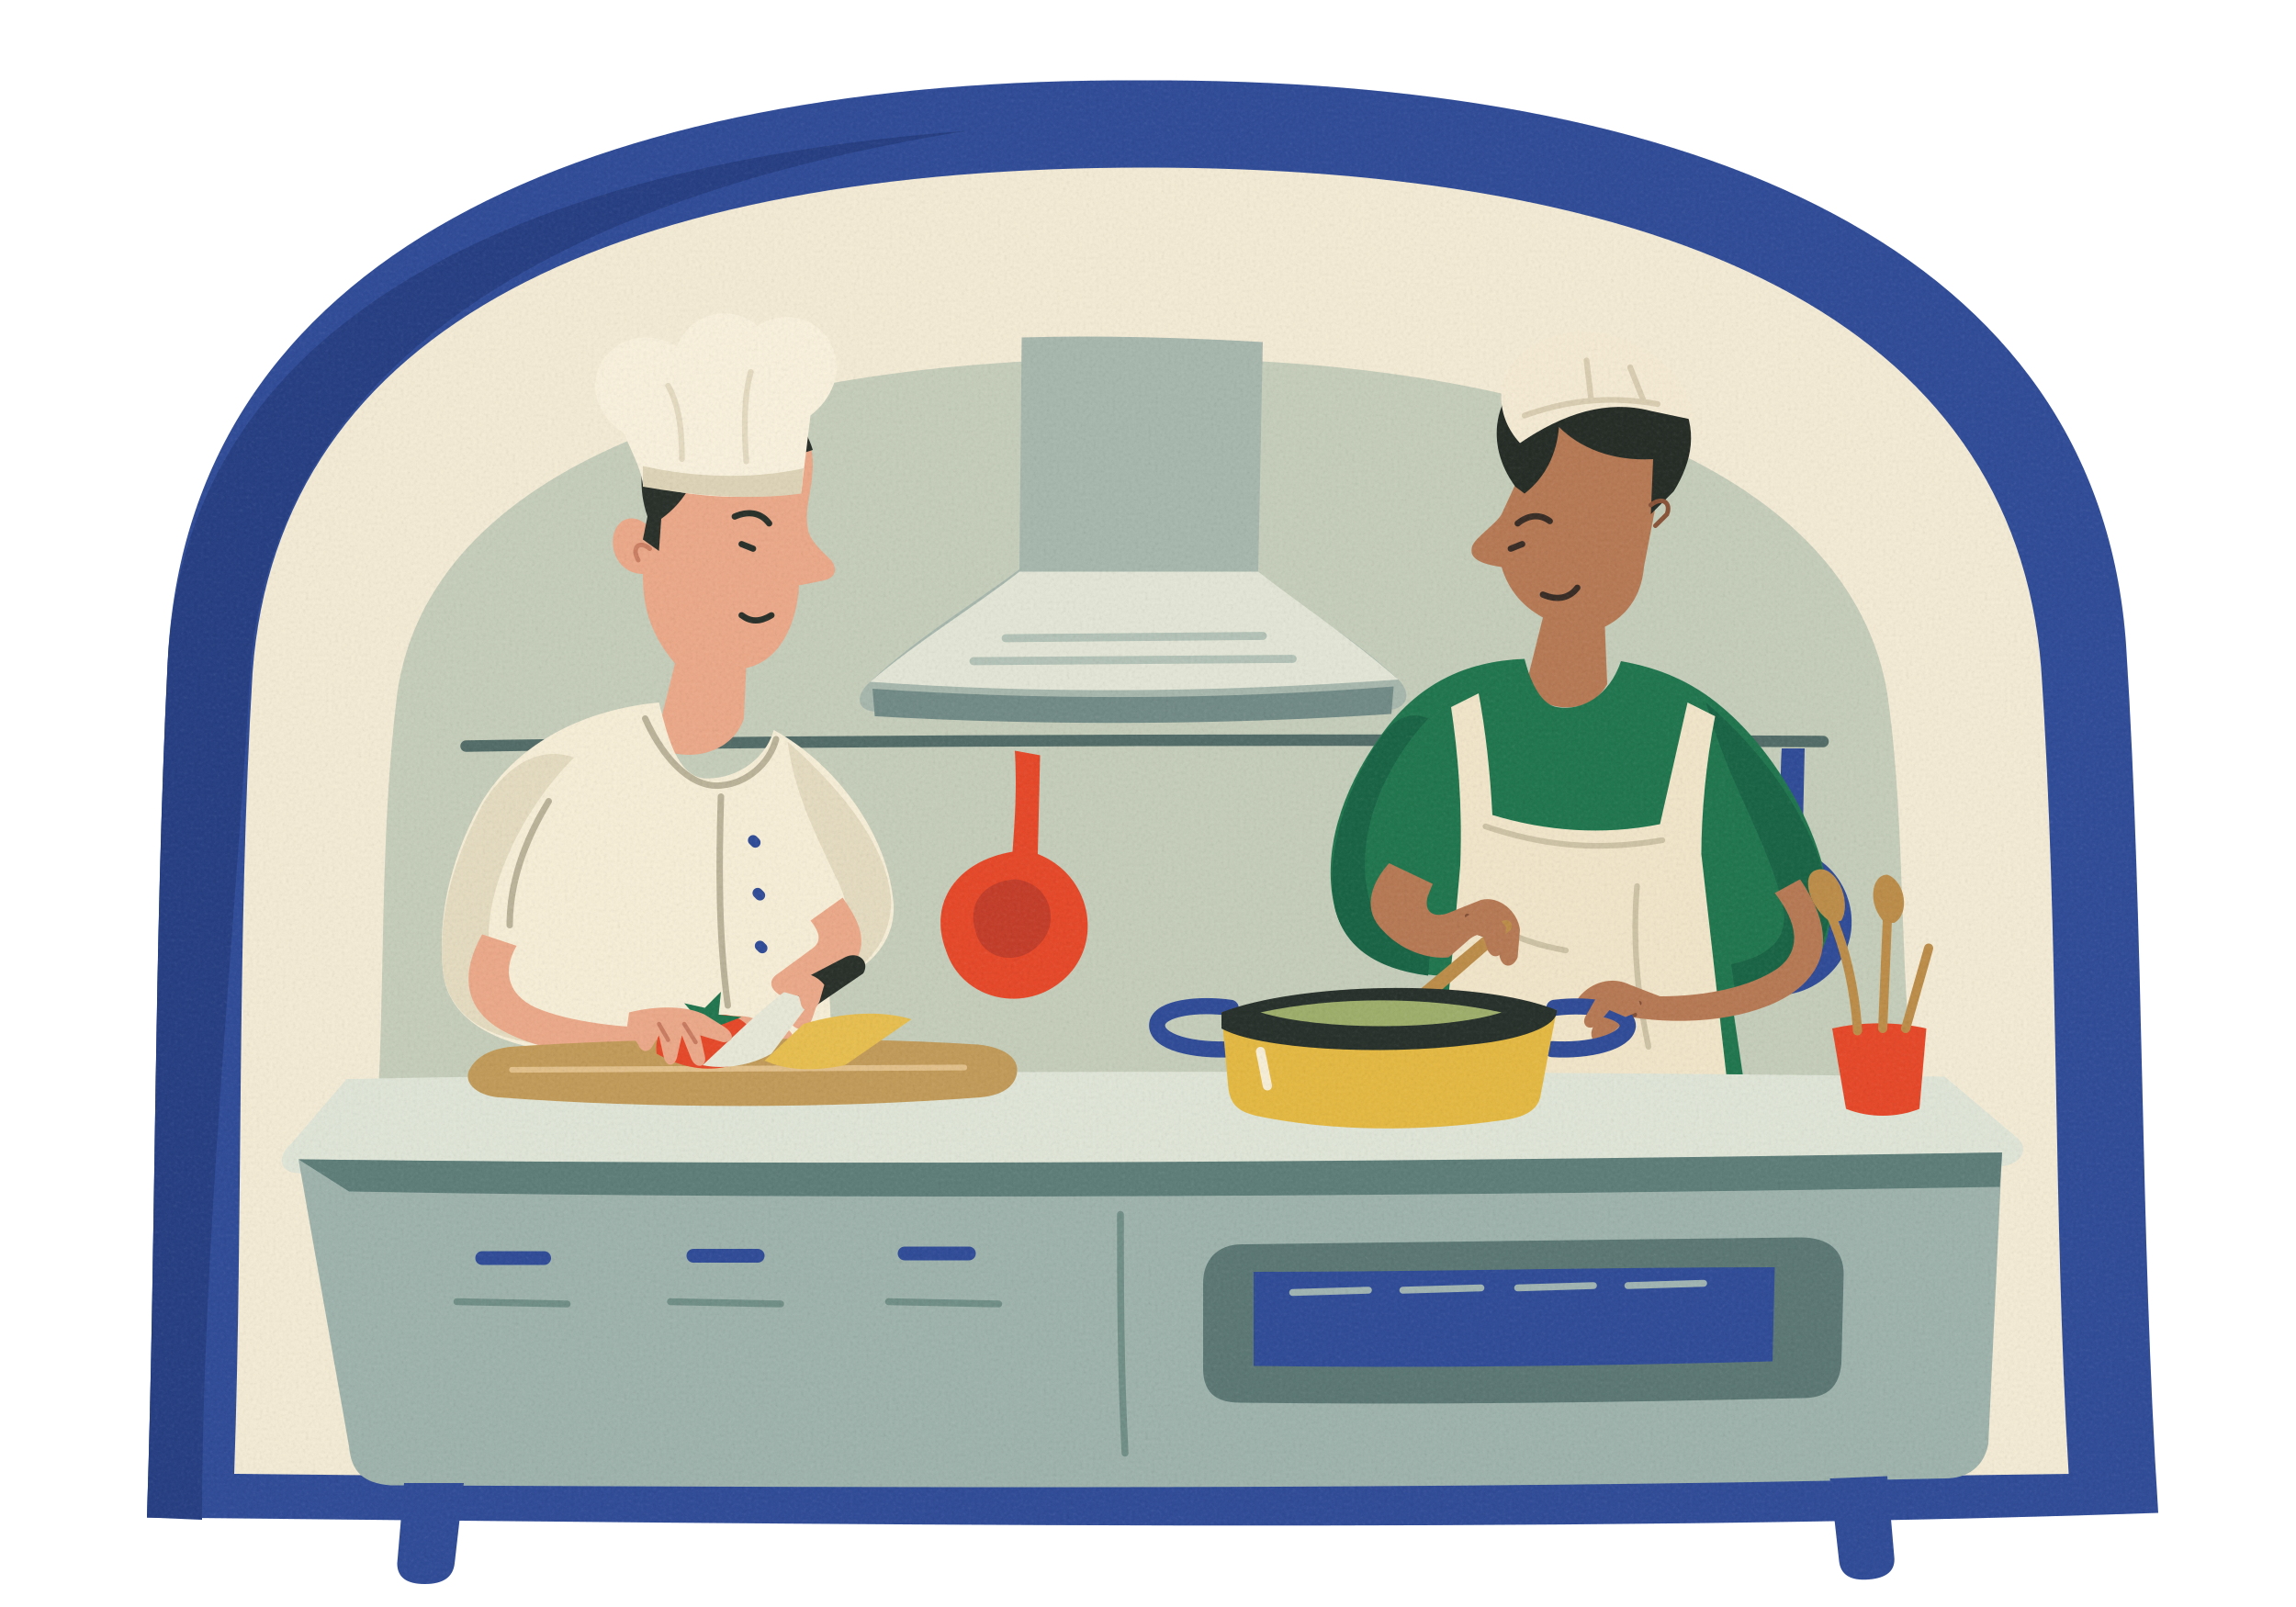
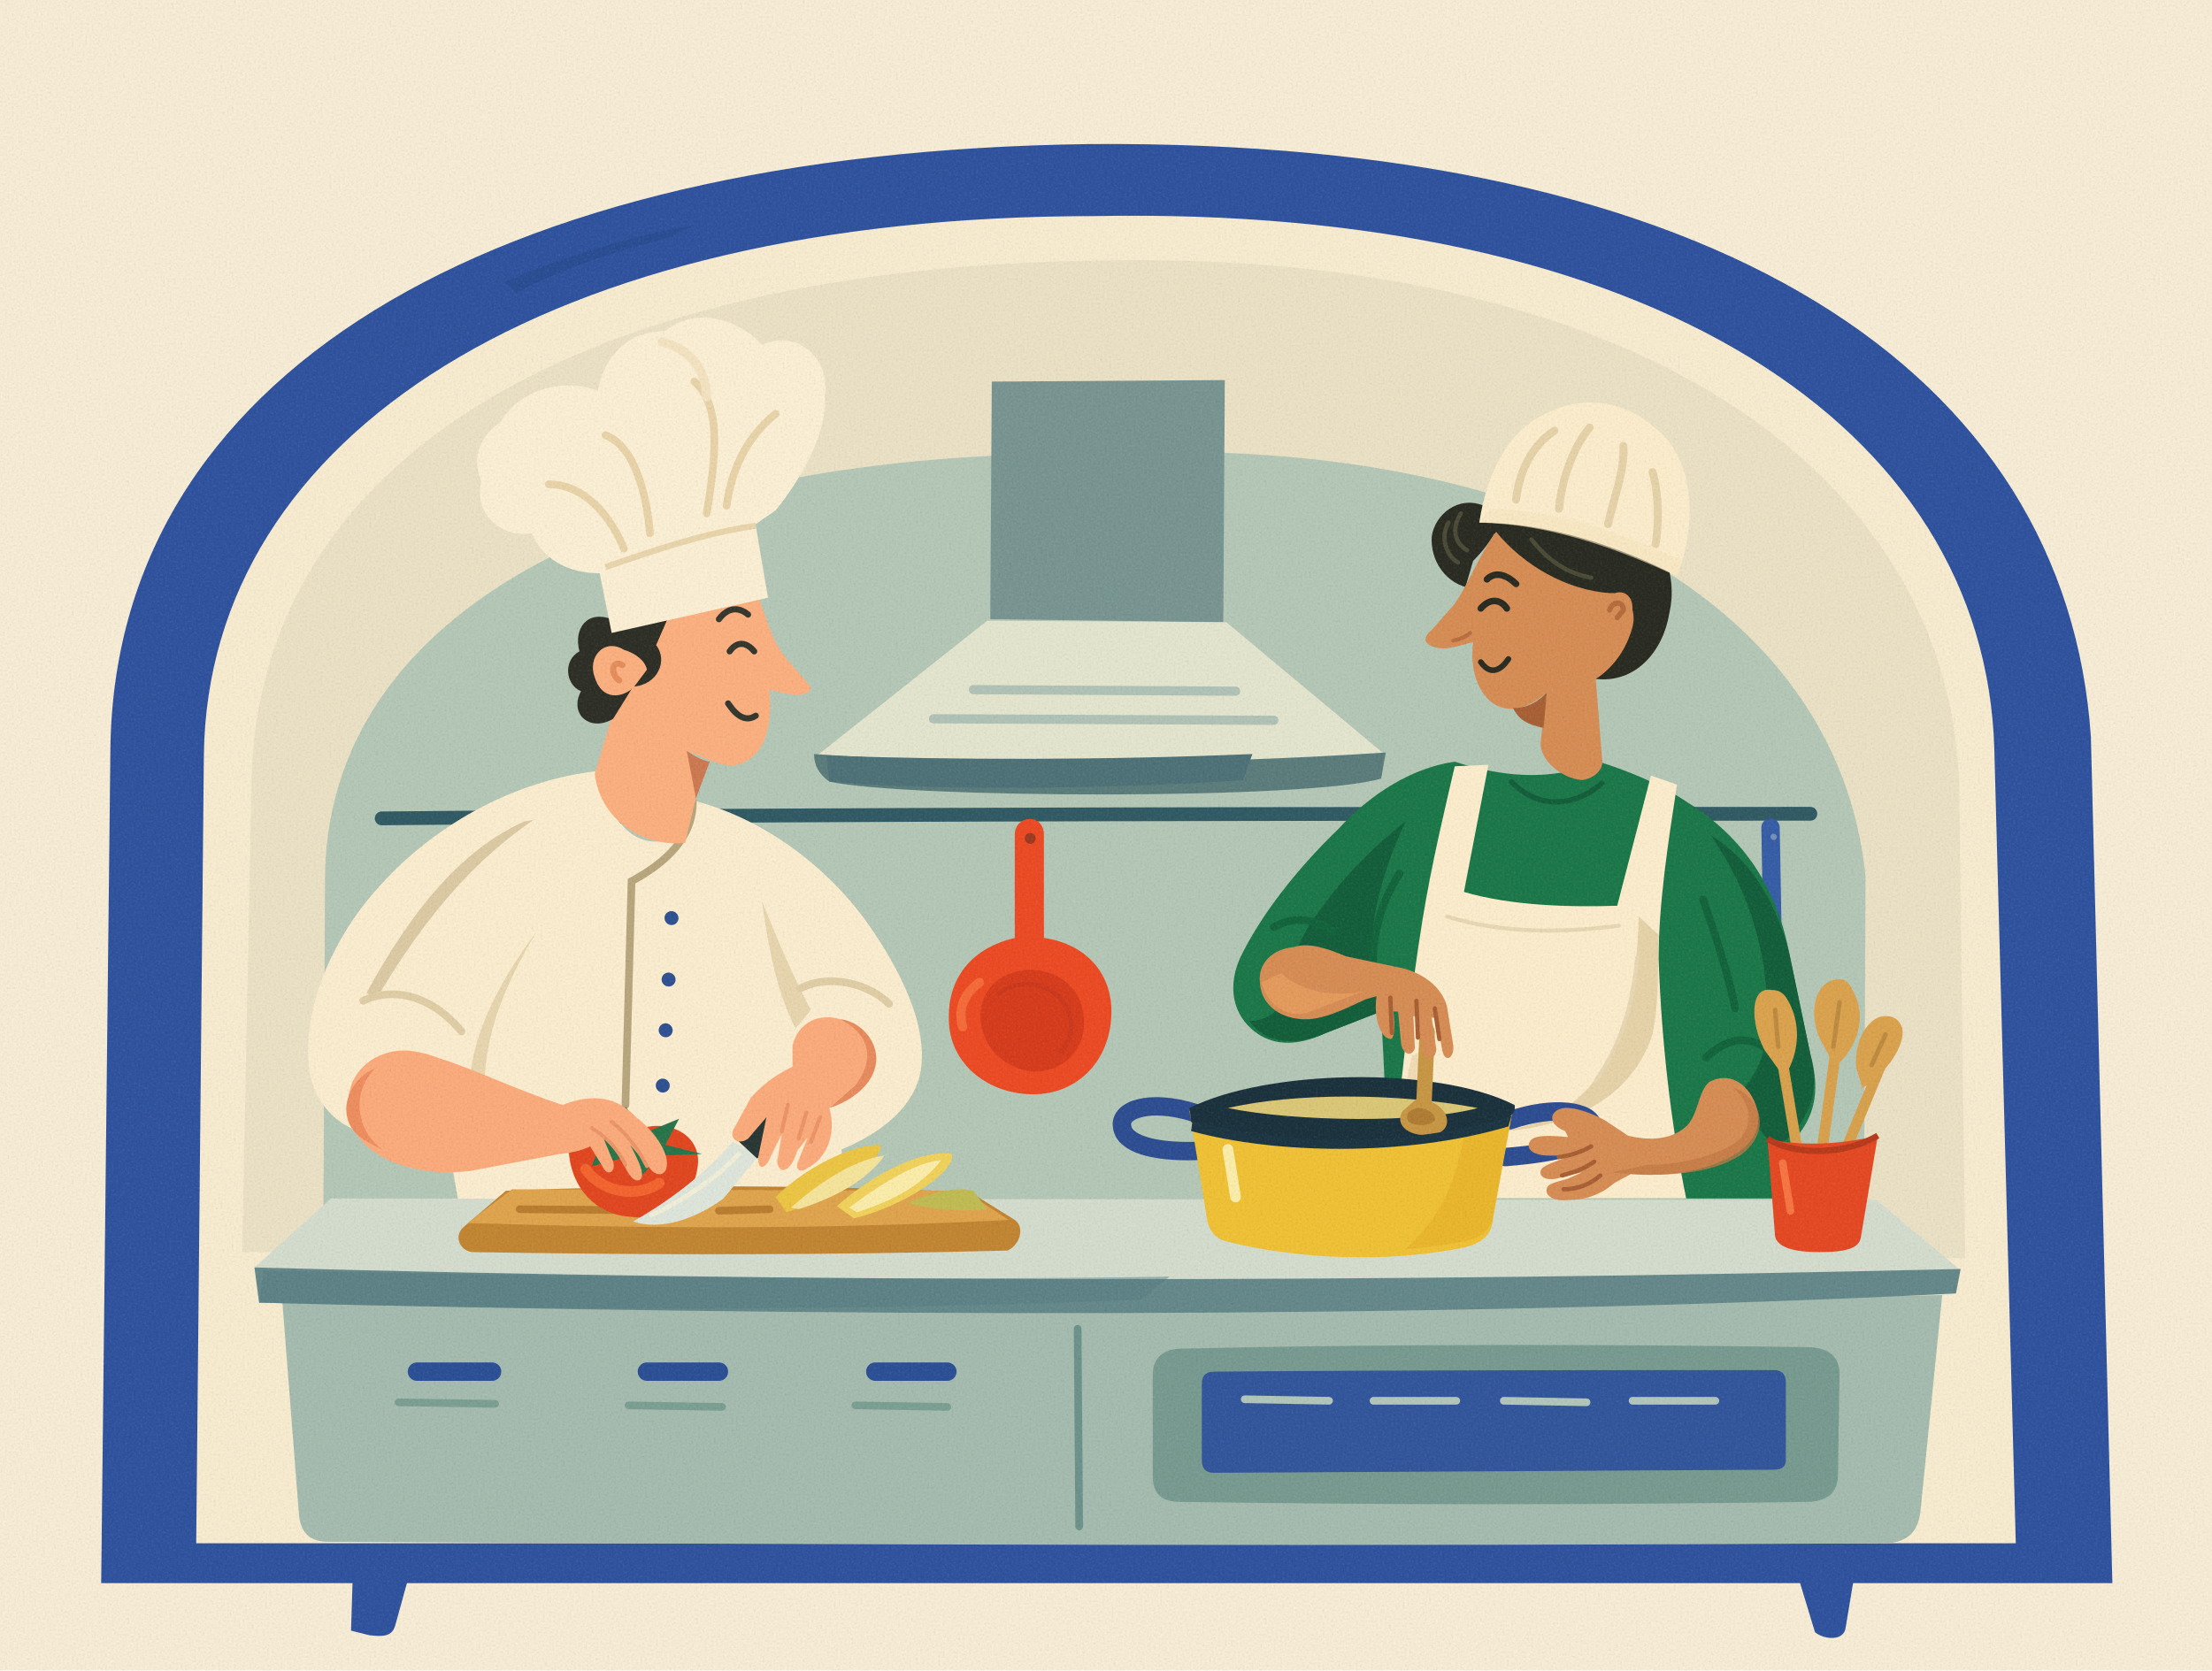
- <svg xmlns="http://www.w3.org/2000/svg" viewBox="0 0 1000 700" fill="none" role="img" aria-labelledby="title">
+ <svg xmlns="http://www.w3.org/2000/svg" viewBox="0 0 1443 1090" fill="none" role="img" aria-labelledby="school-title">
  <defs>
-     <filter id="school-print" x="-2%" y="-2%" width="104%" height="104%" color-interpolation-filters="sRGB">
-       <feTurbulence type="fractalNoise" baseFrequency=".7" numOctaves="3" seed="14" stitchTiles="stitch" result="n" />
-       <feColorMatrix in="n" type="saturate" values="0" />
-       <feComponentTransfer>
-         <feFuncA type="linear" slope=".14" />
+     <filter id="school-gouache" x="-1%" y="-1%" width="102%" height="102%" color-interpolation-filters="sRGB">
+       <feTurbulence type="fractalNoise" baseFrequency=".69" numOctaves="3" stitchTiles="stitch" seed="27" result="noise" />
+       <feColorMatrix in="noise" type="saturate" values="0" result="mono" />
+       <feComponentTransfer in="mono" result="grain">
+         <feFuncA type="linear" slope=".2" />
      </feComponentTransfer>
-       <feComposite in2="SourceGraphic" operator="in" result="ink" />
-       <feBlend in="SourceGraphic" in2="ink" mode="soft-light" />
+       <feComposite in="grain" in2="SourceGraphic" operator="in" result="paint" />
+       <feBlend in="SourceGraphic" in2="paint" mode="soft-light" />
    </filter>
  </defs>
-   <g filter="url(#school-print)">
-     <path d="M64 661C68 537 67 414 73 289 81 111 256 34 497 35 741 34 914 109 926 281 934 406 932 536 940 659 681 668 353 664 64 661Z" fill="#304c98" />
-     <path d="M102 642C106 526 103 410 110 293 121 141 270 73 499 73 726 73 877 139 889 291 897 410 894 525 901 642 640 646 365 645 102 642Z" fill="#f5ecd6" />
-     <path d="M164 489C168 430 165 367 173 302 187 204 317 156 499 156 680 156 806 207 822 302 831 365 826 428 836 489Z" fill="#c6cebb" />
-     <path d="M109 293C119 158 242 86 421 57 210 73 80 148 73 289 67 410 68 537 64 661l24 1C88 545 102 410 109 293Z" fill="#263f83" />
-     <path d="M445 147c34-1 70 0 105 2l-2 100c14 13 41 28 61 47 5 5 5 11-2 13-73 6-151 5-225 1-9 0-10-7-3-13 20-19 45-34 65-49Z" fill="#a8b8ae" />
-     <path d="M444 249c-19 15-44 30-65 48 70 5 146 5 230-1-23-20-46-35-61-47Z" fill="#e4e7d7" />
-     <path d="M380 300c72 5 151 5 227-1l-1 12c-76 5-154 5-225 1Z" fill="#728b86" />
-     <path d="m438 278 112-1m-126 11 139-1" stroke="#b4c3b7" stroke-width="3.5" stroke-linecap="round" />
-     <path d="M203 325c183-3 396-3 591-2" stroke="#536c68" stroke-width="5" stroke-linecap="round" />
-     <path d="M442 327c1 16 0 30-1 44-24 4-37 22-29 43 7 22 35 28 52 12 17-16 11-45-12-54l1-43Z" fill="#e74829" />
-     <path d="M442 383c-14 1-21 11-17 23 3 12 18 15 27 6 11-10 5-28-10-29Z" fill="#c43d29" />
-     <path d="M776 326c-1 15 0 29 0 42-24 2-40 22-32 44 7 23 37 29 54 11 16-17 8-45-13-52l1-45Z" fill="#304c98" />
-     <path d="M763 385c8-9 19-10 28-3" stroke="#a6b9bf" stroke-width="3" stroke-linecap="round" />
+   <g filter="url(#school-gouache)">
+     <path d="M0 0H1443V1090H0Z" fill="#fbf0d8" />
+     <path d="M66 1033 72 490C74 247 315 99 711 94 1119 91 1348 242 1364 481L1378 1033Z" fill="#2d519f" />
+     <path d="M128 1007 133 492C136 284 356 141 714 141 1077 134 1295 278 1301 489L1315 1007Z" fill="#fbefd2" />
+     <path d="M158 817 164 514C166 295 386 174 717 170 1050 163 1267 297 1278 507L1282 821Z" fill="#eee4c7" />
+     <path d="M211 788 212 576C211 394 419 294 715 296 1001 282 1199 391 1217 572L1216 789Z" fill="#b6c9b8" />
+     <path d="M329 184C367 168 410 154 453 147L437 155C399 164 363 177 337 191Z" fill="#24488e" opacity=".65" />
+     <path d="m647 249 152-1-1 158-152-2Z" fill="#789592" />
+     <path d="m644 405 156 1 103 86c-109 15-259 15-370 1Z" fill="#e7e8d0" />
+     <path d="M531 492c117 8 252 7 373-1l-3 17c-46 14-310 13-360 2-7-5-10-11-10-18Z" fill="#5a7c7b" />
+     <path d="M539 493c83 3 184 3 278-1l-6 17c-100 7-218 6-270 1Z" fill="#4c7177" />
+     <path d="m635 450 171 1m-197 18 222 1" stroke="#b2c4b7" stroke-width="6" stroke-linecap="round" />
+     <path d="M249 534c296-3 630-3 932-3" stroke="#2e5963" stroke-width="9" stroke-linecap="round" />
+     <path d="m1155 540 2 110" stroke="#345ca7" stroke-width="12" stroke-linecap="round" />
+     <path d="m1157 546 .1 .1" stroke="#7390bc" stroke-width="4" stroke-linecap="round" />
+     <path d="M662 546c-1-15 20-16 19 0v66c28 4 45 24 44 50-1 31-23 53-53 52-30-1-54-22-53-51 0-27 17-45 43-51Z" fill="#ef4921" />
+     <path d="M647 643c19-19 54-10 59 15 7 28-18 48-42 39-23-8-32-37-17-54Z" fill="#d93a19" />
+     <path d="M652 648c18-13 42-3 46 15 2 9 0 17-6 23" stroke="#cf3619" stroke-width="3" stroke-linecap="round" />
+     <path d="M639 641c-11 8-14 18-11 29" stroke="#f96a37" stroke-width="6" stroke-linecap="round" />
+     <path d="m672 547 .1 .1" stroke="#9e371e" stroke-width="7" stroke-linecap="round" />
    <g id="chef-at-board">
-       <path d="M285 218c-8-22 1-45 22-50 23-6 47 12 47 34 0 12-4 19-2 29 1 5 7 10 10 13 3 4 2 8-4 9l-10 2c-1 18-9 33-23 36l-1 22c-5 15-24 20-39 12l9-36c-12-14-14-27-14-39-13 0-17-17-9-23 5-3 10 0 14 5Z" fill="#eca989" />
-       <path d="M287 306c-32 3-61 17-77 43-12 21-20 48-17 74 2 23 27 33 51 35l-5 29c35 12 85 12 125 0l-3-59c18-5 30-19 28-36-3-30-26-60-52-74-4 14-18 22-31 21-11-2-15-17-19-33Z" fill="#f8efd8" />
-       <path d="M250 330c-24 24-39 59-37 82 1 19 13 28 31 31l-2 12c-29-1-46-12-49-31-3-27 6-53 18-75 11-17 25-24 39-19Zm93-7c27 24 43 47 45 68 1 17-10 32-27 37l-1-16c12-9 10-18 4-30-10-21-18-37-21-59Z" fill="#e5dcc1" />
-       <path d="M281 313c9 20 22 31 34 29 10-1 20-9 23-20m-24 25c-1 31-1 62 3 91m-78-89c-11 18-17 36-17 54" stroke="#bcb39a" stroke-width="2.8" stroke-linecap="round" />
-       <path d="m328 366 1 1m1 22 1 1m0 22 1 1" stroke="#304c98" stroke-width="4.5" stroke-linecap="round" />
-       <path d="M282 225c-8-23 3-49 25-55 20-5 41 6 47 26-17 6-34 3-48-7-1 18-7 29-18 37l-1 14-7-5Z" fill="#29302a" />
-       <path d="M320 225c7-3 12-1 15 3m-12 9 5 2m8 29c-5 3-9 3-13 0" stroke="#29302a" stroke-width="2.7" stroke-linecap="round" />
-       <path d="M283 239c-5-4-8 0-5 5" stroke="#cc8064" stroke-width="2" stroke-linecap="round" />
-       <path d="M280 211c-1-8-6-16-8-22-15-10-17-27-5-37 8-7 20-6 28-1 5-15 24-19 35-9 12-8 27-3 32 8 6 12 0 24-9 31l-4 33c-25 4-45 3-69-3Z" fill="#faf2dd" />
-       <path d="M280 203c22 5 47 6 70 1l-1 11c-22 3-46 1-69-3Z" fill="#ded4b8" />
-       <path d="M291 168c5 9 6 20 6 32m30-38c-3 11-3 23-2 39" stroke="#e5dbc2" stroke-width="2.5" stroke-linecap="round" />
-       <path d="M225 412c-7 12-3 23 11 28 16 6 39 8 59 8 12-3 20-7 31-5l15 4c6 3 6 8-1 9l-18-1 10 7c5 4 3 8-3 6-9-3-15-7-24-8-30 2-64 1-86-11-18-10-18-26-9-42Z" fill="#eca989" />
-       <path d="m303 451 18 2m-17 3 15 4" stroke="#ca7c61" stroke-width="2" stroke-linecap="round" />
-       <path d="M367 391c7 10 10 17 7 25-3 9-11 13-17 18l-3 9c-2 6-7 7-10 2l-1-10c-8-3-9-8-4-11l15-11c4-3 3-7-1-12Z" fill="#eca989" />
-       <path d="m343 428 10 4m-10 3 9 2" stroke="#ca7c61" stroke-width="2" stroke-linecap="round" />
+       <path d="M391 503C334 509 281 540 246 580 218 611 200 653 201 688 201 716 218 737 245 741L292 744 299 784 550 785 549 750C576 739 595 722 600 702 607 671 587 632 565 601 535 560 492 532 451 522 445 546 433 552 420 548 407 544 397 531 391 503Z" fill="#fff0d1" />
+       <path d="M342 536C300 555 268 595 239 648L246 651C278 597 310 561 348 535Z" fill="#decca4" />
+       <path d="M350 608C323 644 307 678 306 711L316 714C315 674 331 640 350 608ZM497 588C502 622 507 648 519 671L529 659C514 631 503 602 497 588Z" fill="#ead8af" />
+       <path d="M237 653C258 643 283 651 301 673M522 645C541 635 567 642 580 655" stroke="#e3d0a7" stroke-width="5" stroke-linecap="round" />
+       <path d="M452 523C452 547 434 563 412 575L408 721" stroke="#baa77d" stroke-width="5" stroke-linecap="round" />
+       <path d="m438 599 .1 .1m-2 40 .1 .1m-2 33 .1 .1m-2 36 .1 .1" stroke="#2d5092" stroke-width="9" stroke-linecap="round" />
+       <path d="M438 400C457 387 479 380 494 388 501 405 503 419 515 432L528 447C532 454 518 454 510 452L502 450C504 474 499 492 484 498 474 503 460 494 448 490L456 512 447 550C416 553 391 532 388 505L399 468C385 461 388 435 401 423 408 409 428 408 438 400Z" fill="#ffb17f" />
+       <path d="M448 490c6 4 10 6 15 7l-9 24Z" fill="#cf7950" />
+       <path d="M399 404c-16-6-25 6-21 21-11 6-9 22 1 26-8 15 6 27 21 18l13-21c16-1 23-17 15-27l10-23Z" fill="#2b2c23" />
+       <path d="M407 424c-13-8-24 5-19 18 4 13 15 15 25 7l9-12c-1-6-8-11-15-13Z" fill="#ffb17f" />
+       <path d="M406 434c-7-4-8 6-2 10" stroke="#e98e5b" stroke-width="4" stroke-linecap="round" />
+       <path d="M469 404c6-8 13-8 19-3m-12 24c5-7 11-6 16 0M475 459c6 9 12 12 18 8" stroke="#33352a" stroke-width="4" stroke-linecap="round" />
+       <path d="M326 276C338 255 366 246 390 255 394 233 409 216 434 216 456 198 485 211 497 225 522 214 542 236 538 258 540 282 523 312 506 333L493 342 394 374C369 375 353 363 347 348 325 351 309 334 314 314 307 298 314 284 326 276Z" fill="#fff3d7" />
+       <path d="M390 368C423 355 457 344 492 337L501 390 399 413Z" fill="#fff2d6" />
+       <path d="M395 370C427 359 459 348 493 343" stroke="#ecd8ad" stroke-width="4" />
+       <path d="M358 316C382 316 399 338 407 358M395 284C414 291 422 323 424 348M453 249C472 265 466 304 461 335M506 270C485 287 477 309 474 330" stroke="#ecd6aa" stroke-width="5" stroke-linecap="round" />
+       <path d="M432 223C454 229 461 246 461 259" stroke="#f8e6c3" stroke-width="6" stroke-linecap="round" />
    </g>
-     <g id="student-at-pot">
-       <path d="M660 211c-8-18 0-39 18-47 24-10 50 3 54 25 2 12-3 24-11 32l-5 26c-1 12-7 21-17 26l1 25c-7 13-24 13-36 3l8-32c-9-5-15-12-18-22-7-1-14-3-13-8 0-4 10-10 13-15Z" fill="#b77954" />
-       <path d="M664 287c-26 1-47 11-63 34-17 24-25 50-20 73 4 20 23 29 45 31l-6 64c42 15 95 12 142-1l-8-54c26-1 44-15 43-37-1-31-23-69-47-89-13-11-27-17-44-20-5 15-17 22-28 20-6-1-11-9-14-21Z" fill="#20764e" />
-       <path d="M622 313c-21 23-30 50-27 72 2 16 12 26 28 28l-1 12c-23-3-38-13-41-32-4-23 7-54 22-74 6-7 12-9 19-6Zm121-7c28 24 49 56 53 83 4 24-12 41-40 45l-2-14c19-4 26-13 22-28-8-30-23-50-33-86Z" fill="#196445" />
-       <path d="M644 302c3 16 5 34 6 53 23 7 48 9 73 4l12-53 12 6c-4 20-6 43-6 60l13 115c-39 13-88 14-128 2l10-112c1-26-1-49-4-69Z" fill="#f2e6ca" />
-       <path d="M647 360c24 8 47 11 77 6m-77 35c13 8 24 11 35 13m31-28c-2 23 0 47 5 70" stroke="#cec3a5" stroke-width="2.5" stroke-linecap="round" />
-       <path d="M660 212c-14-19-9-41 8-52 22-16 51-8 63 12 9 15 6 29-2 42l-10 10 1-24c-18 1-32-5-41-14-1 12-6 22-15 29Z" fill="#252c26" />
-       <path d="M662 193c-11-12-11-29 1-39 11-10 28-12 42-7 18 6 31 19 33 36l-19-4c-19-5-38 1-57 14Z" fill="#f6ecd5" />
-       <path d="M664 181c17-6 35-9 58-5m-31-19 2 17m17-14 6 15" stroke="#daceb2" stroke-width="2.5" stroke-linecap="round" />
-       <path d="M661 228c5-4 10-4 14-1m-12 10-5 2m14 20c7 3 12 1 15-3" stroke="#382c25" stroke-width="2.7" stroke-linecap="round" />
-       <path d="M719 220c5-4 9-1 7 4l-5 5" stroke="#895338" stroke-width="2" stroke-linecap="round" />
-       <path d="M605 376c-9 10-11 21-3 29 8 9 20 13 29 12l8-7c4-4 9-4 12-1l2 7c1 6 6 6 8 1l1-12c-1-8-9-15-17-13l-15 6c-7 2-10-2-8-8l2-5Z" fill="#b77954" />
-       <path d="m639 399 12 5m-13 0 13 5" stroke="#825038" stroke-width="2" stroke-linecap="round" />
-       <path d="M773 389c10 13 12 25 1 33-12 8-31 12-51 12l-13-5c-8-4-17-1-22 5-4 5-1 9 4 7l8-3-6 9c-3 6 2 9 6 5l10-9c25 4 53 1 70-10 19-13 17-31 4-50Z" fill="#b77954" />
-       <path d="m704 434 10 3m-12 2 10 3" stroke="#825038" stroke-width="2" stroke-linecap="round" />
+     <g id="reference-right-cook-back">
+       <path d="M949 497C921 501 894 518 873 541 845 568 822 598 809 625 801 643 804 660 816 671 829 683 846 683 865 674L901 660 907 782 1158 782 1165 749C1184 732 1188 713 1181 688L1167 621C1158 575 1134 544 1100 523 1082 511 1062 503 1043 497 1010 511 977 506 949 497Z" fill="#187747" />
+       <path d="M917 536C895 553 875 574 861 594 847 612 840 631 840 651 833 662 822 667 815 666 825 681 845 683 865 674L901 660C888 625 896 580 917 536Z" fill="#105d39" />
+       <path d="M1116 545C1143 584 1152 622 1153 660 1154 684 1147 702 1132 716L1158 750C1179 734 1188 714 1181 688L1167 621C1157 584 1140 560 1116 545Z" fill="#105d39" />
+       <path d="M913 570C900 590 894 614 896 637M831 605C845 597 858 600 870 608M1111 587C1119 610 1127 634 1132 658M1113 690C1128 676 1141 676 1154 685" stroke="#0f633a" stroke-width="5" stroke-linecap="round" />
+       <path d="M968 330C951 323 936 336 934 350 933 365 942 379 956 383L961 366C966 361 971 355 975 348 993 371 1017 383 1042 388 1052 394 1054 402 1048 412L1041 443C1067 446 1085 425 1089 400 1095 374 1083 347 1061 334 1035 319 992 318 968 330Z" fill="#27291f" />
+       <path d="M945 341C939 351 944 363 951 367M953 335C946 346 950 355 957 359M999 352C1011 367 1023 374 1038 377" stroke="#51513b" stroke-width="2.8" stroke-linecap="round" opacity=".8" />
+       <path d="M976 347C965 362 959 379 949 394L934 411C928 416 929 420 935 422 943 425 952 421 961 419 959 435 963 451 974 459 985 466 997 462 1009 452L1005 484C1004 496 1019 508 1032 509 1040 508 1047 502 1045 494L1041 443C1052 436 1061 424 1065 409 1068 397 1061 386 1050 387 1022 385 994 369 976 347Z" fill="#d98d53" />
+       <path d="M1009 452C1001 460 994 462 987 462 991 470 997 473 1007 475Z" fill="#a95f32" />
+       <path d="M1048 391C1055 383 1065 386 1065 397 1065 407 1057 414 1048 412" fill="#d98d53" />
+       <path d="M1050 398C1052 392 1059 392 1059 398L1055 403" stroke="#b76b3b" stroke-width="3.4" stroke-linecap="round" />
+       <path d="M970 378C976 372 984 376 989 381M966 397C972 390 979 391 983 397" stroke="#27291f" stroke-width="4.3" stroke-linecap="round" />
+       <path d="M966 432C973 442 980 436 984 430" stroke="#27291f" stroke-width="3.7" stroke-linecap="round" />
+       <path d="M948 418C953 417 957 415 959 413" stroke="#bc6e3b" stroke-width="2.6" stroke-linecap="round" />
+       <path d="M986 510C1003 528 1027 527 1045 511" stroke="#105d39" stroke-width="3.5" stroke-linecap="round" />
+       <path d="M965 341C970 308 984 281 1008 270 1036 256 1063 263 1083 282 1104 301 1108 340 1094 376 1058 357 1010 341 965 341Z" fill="#fff0ce" />
+       <path d="M989 326C991 308 999 291 1014 281M1017 332C1019 311 1027 291 1037 279M1049 342C1053 324 1060 307 1059 291M1080 355C1083 337 1081 317 1078 308" stroke="#e9d5aa" stroke-width="5.2" stroke-linecap="round" />
+       <path d="M973 332C1018 333 1058 348 1098 366L1094 376C1053 357 1010 342 965 341Z" fill="#fae7bf" opacity=".6" />
+       <path d="M949 500 971 499 955 582C986 591 1023 592 1055 591L1077 506 1094 512C1088 551 1082 590 1082 626 1084 681 1090 733 1100 782L907 782C912 720 920 649 928 600 934 563 943 526 949 500Z" fill="#fff0ce" />
+       <path d="M1069 598C1068 648 1057 687 1036 710 1019 728 1002 734 981 738 1027 735 1065 715 1078 675 1083 651 1081 626 1082 610Z" fill="#e9d5aa" />
+       <path d="M927 686C928 721 929 752 933 782L907 782C911 742 916 710 921 689Z" fill="#f4dfb6" />
+       <path d="M944 598C979 609 1018 609 1056 604M1068 625C1065 658 1056 684 1041 705" stroke="#ecdab5" stroke-width="2.6" stroke-linecap="round" />
    </g>
-     <path d="M151 470c209-4 466-4 696-1l32 27c5 5 1 11-7 12-237 5-503 6-742 3-8 0-10-7-3-13Z" fill="#e0e6d8" />
-     <path d="M130 505c234 3 503 2 742-3l-6 127c-2 10-9 15-19 15-225 5-450 4-677 3-12-1-17-6-18-17Z" fill="#9fb4ad" />
-     <path d="M130 505c244 3 502 1 742-3l-1 15c-240 4-499 6-719 2Z" fill="#5e7d79" />
-     <path d="m176 646-3 35q0 9 12 9t13-9l4-35m595-2 4 36q1 9 13 8t11-10l-3-35" fill="#304c98" />
-     <path d="M488 529c0 29 0 67 2 104m-291-66 48 1m45-1 48 1m47-1 48 1" stroke="#718f87" stroke-width="3" stroke-linecap="round" />
-     <path d="M541 542c77-1 162-2 243-3 13 0 19 6 19 16l-1 39c-1 10-6 15-17 15-82 2-168 3-245 2-11 0-16-5-16-15v-37c0-10 6-17 17-17Z" fill="#5c7874" />
-     <path d="M546 554c76 0 151-2 227-2l-1 41c-76 2-151 3-226 2Z" fill="#304c98" />
-     <path d="m563 563 33-1m15 0 34-1m16 0 33-1m15 0 33-1" stroke="#a1b5b2" stroke-width="3" stroke-linecap="round" />
-     <path d="m210 548 27 0m65-1 28 0m64-1 28 0" stroke="#304c98" stroke-width="6" stroke-linecap="round" />
-     <path d="M222 456c57-4 140-5 204-1 10 1 17 5 17 11s-5 11-16 12c-66 5-143 5-210 0-10-1-16-7-12-13 3-5 9-8 17-9Z" fill="#c29b59" />
-     <path d="m223 466 197-1" stroke="#e3c18b" stroke-width="2.5" stroke-linecap="round" />
-     <path d="M286 459c-2-14 13-23 24-16 10-4 22 5 19 17-13 7-27 8-43-1Z" fill="#e74829" />
-     <path d="m305 445-7-8 9 2 7-7-1 10 10 1-13 5Z" fill="#20764e" />
-     <path d="M350 446c17-5 34-6 47-2l-29 20c-15 3-26 2-35-2Z" fill="#e8bf4f" />
-     <path d="M343 431c5-4 9 0 11 4l-18 24c-9 5-20 7-30 5 13-12 26-25 37-33Z" fill="#e8e9d8" />
-     <path d="m343 430 25-13c6-3 11 2 8 7l-22 15Z" fill="#29302a" />
-     <path d="M652 403c3-4 8-2 6 2l-54 47-6-4Z" fill="#bd8d49" />
-     <path d="M601 444c-9 0-14 9-9 14 6 4 18-2 18-8 0-4-4-6-9-6Z" fill="#bd8d49" />
-     <path d="M536 439c-14-2-31 0-32 7-1 8 16 12 33 11m140-18c16-2 32 1 32 8-1 7-17 11-33 10" stroke="#304c98" stroke-width="7" stroke-linecap="round" />
-     <path d="M532 441c42-9 101-11 146-1l-7 37c-1 7-8 10-17 11-35 5-74 5-107-2-8-2-11-5-12-12Z" fill="#e5b942" />
-     <path d="M532 441c33-13 111-15 146-1 1 7-16 13-37 15-40 5-93 2-109-7Z" fill="#27302a" />
-     <path d="M549 441c32-7 73-7 105 0-25 8-79 8-105 0Z" fill="#9eaf6b" />
-     <path d="m549 458 3 15" stroke="#f8efd8" stroke-width="4" stroke-linecap="round" />
-     <path d="M274 441c12-3 25-3 33 1l8 5c5 3 5 7 0 7l-10-3 2 9c1 5-4 6-6 1l-4-10-2 9c-1 5-5 5-6 0l-2-9-3 5c-2 3-5 2-6-1l-5-7Z" fill="#eca989" />
-     <path d="m287 446 4 7m7-7 5 8" stroke="#ca7c61" stroke-width="1.8" stroke-linecap="round" />
-     <path d="M344 425c5-3 12 0 15 4l-2 7c-2 5-6 6-8 2l-1-4-7-2c-4-1-2-5 3-7Z" fill="#eca989" />
-     <path d="M639 399c6-4 13-1 17 5l-1 9c-1 4-5 5-7 1l-2-6-7-2c-5-1-4-4 0-7Z" fill="#b77954" />
-     <path d="M695 435c4-6 12-7 18-2l2 7-7 3-7-3-5 6c-4 4-8 0-5-4Z" fill="#b77954" />
-     <path d="M798 448c13-3 28-3 41 0l-3 35c-10 4-22 4-32 0Z" fill="#e74829" />
-     <path d="M809 449c-1-17-5-35-11-49m22 48 2-47m8 47 10-35" stroke="#bd8d49" stroke-width="4" stroke-linecap="round" />
-     <path d="M798 402c-10-6-14-21-7-23 8-3 16 13 11 22m19 1c-8-8-6-21 1-21 8 3 10 17 3 21" fill="#bd8d49" />
+     <path d="m216 782 1008 1 54 45c-319 13-713 14-1112-1Z" fill="#d6dfd0" />
+     <path d="M184 847c358 6 732 5 1083-2l-14 139c-1 15-8 22-22 23-339 2-673 1-1017-1-12 0-18-6-19-18Z" fill="#a6bdb0" />
+     <path d="M166 827c359 10 735 10 1113 1l-3 16c-345 17-741 15-1107 6Z" fill="#64888a" />
+     <path d="M172 829c195 4 398 7 591 4l-19 15c-197 8-383 7-575 2Z" fill="#527a80" opacity=".45" />
+     <path d="m703 867 1 129" stroke="#6c938b" stroke-width="5" stroke-linecap="round" />
+     <path d="M771 880c126-3 271-3 407-1 15 0 22 6 22 18l-1 65c0 12-7 18-21 18-135 2-273 2-408 0-12 0-18-5-18-17v-66c0-11 7-17 19-17Z" fill="#779b90" />
+     <path d="M792 895C915 894 1044 894 1157 894Q1165 894 1165 902L1165 953Q1165 959 1157 959L792 961Q784 961 784 953L784 903Q784 895 792 895Z" fill="#30549c" />
+     <path d="M812 913L867 914M896 914L950 914M981 914L1035 915M1065 914L1119 914" stroke="#b3c8bd" stroke-width="5" stroke-linecap="round" />
+     <path d="m272 895 49 0m101 0 47 0m102 0 47 0" stroke="#294e96" stroke-width="12" stroke-linecap="round" />
+     <path d="m260 915 63 1m87 1 61 1m87-1 60 1" stroke="#7ba093" stroke-width="5" stroke-linecap="round" />
+     <path d="m230 1032 36-1-8 29c-2 8-8 8-17 7l-12-3Zm944 0h35l-5 30c-1 9-14 8-20 3Z" fill="#2d519f" />
+     <path d="M330 777c94-4 202-4 303 1l29 18c7 5 3 17-5 20-115 3-230 3-349 1-8-1-12-10-6-16Z" fill="#c48530" />
+     <path d="m334 776 295 1 29 19c-115 6-227 6-353 2Z" fill="#e2a54b" />
+     <path d="m339 789 112 1m18 0 33-1" stroke="#bb7d2d" stroke-width="5" stroke-linecap="round" />
+     <path d="M371 750c-2-17 23-23 39-10 22-13 49-1 45 22-3 22-23 35-43 32-23-1-40-19-41-44Z" fill="#e4451d" />
+     <path d="M382 763c11 15 33 19 48 9" stroke="#f7632c" stroke-width="7" stroke-linecap="round" />
+     <path d="m392 746-9-15 20 9 5-18 13 17 22-9-9 17 24 6-28 1-12 14-6-14-26 7Z" fill="#267448" />
+     <path d="M506 781c18-18 48-34 68-34 5 8-35 36-61 44Z" fill="#efc741" />
+     <path d="M516 788c22-20 45-32 61-34-12 17-34 28-56 35Z" fill="#f9e79b" />
+     <path d="M546 787c28-25 59-37 75-34 3 11-31 34-64 42Z" fill="#f4d45a" />
+     <path d="M554 788c25-19 46-30 60-31-13 17-33 27-55 34Z" fill="#fff0aa" />
+     <path d="M592 785c17-7 31-11 43-8l9 12c-20 2-37 0-52-4Z" fill="#c2bd51" />
+     <path d="M478 745c-18 21-42 39-65 52 17 6 40-1 59-15l23-28Z" fill="#e1e8dd" />
+     <path d="M481 744c6-14 14-23 22-28l12 13-21 27Z" fill="#263532" />
+     <path d="M425 793c21-10 42-24 57-40" stroke="#f5f2db" stroke-width="3" stroke-linecap="round" />
+     <path d="M779 726c-29-9-49-2-47 9 1 11 20 17 49 16m204-20c29-10 53-6 54 4 0 11-20 17-57 20" stroke="#2b4c92" stroke-width="12" stroke-linecap="round" />
+     <path d="M776 725c63-20 145-22 211-2l-13 72c-1 11-7 16-19 19-49 10-108 8-155-4-8-2-12-8-13-17Z" fill="#f3c333" />
+     <path d="M956 735c-5 35-16 59-39 80 15-1 27-3 38-5 12-3 17-7 19-17l12-65Z" fill="#edb82a" />
+     <path d="M776 723c49-25 161-28 212-2 3 12-29 21-72 24-49 4-121-1-139-13Z" fill="#182f3b" />
+     <path d="M801 723c43-10 111-10 163 0-37 10-119 9-163 0Z" fill="#ddc976" />
+     <path d="m801 750 5 31" stroke="#fff0aa" stroke-width="7" stroke-linecap="round" />
+     <path d="M926 674c1-8 10-8 10 0l-2 45c13 6 13 19 2 21-15 3-27-5-21-15l9-8Z" fill="#c99742" />
+     <path d="M925 723c-6 1-9 5-6 9 5 3 13 3 17-1 1-4-5-8-11-8Z" fill="#b17c32" />
+     <path d="M778 731c57 17 142 18 208-3l-2 7c-67 20-153 18-207 3Z" fill="#193340" />
+     <path d="m1172 748-12-72m29 72 10-73m6 73 24-58" stroke="#daa24b" stroke-width="7" stroke-linecap="round" />
+     <path d="M1156 646c-15-3-14 22-5 39l13 18c11-18 10-36 3-49-3-6-6-8-11-8Zm45-7c-18-1-23 25-11 44l7 13c17-14 20-35 12-49-2-5-5-8-8-8Zm29 24c-12 0-21 18-19 34l4 13c16-10 28-28 26-39-2-6-6-8-11-8Z" fill="#dda34c" />
+     <path d="m1158 659 2 24m40-29-4 29m34-8-9 20" stroke="#c08b3e" stroke-width="3" stroke-linecap="round" />
+     <path d="M1153 743c21 5 47 4 72-2l-11 66c-1 7-8 10-27 10-17 0-27-3-29-10Z" fill="#e74720" />
+     <path d="M1153 743c15 10 48 12 72-2" stroke="#b93819" stroke-width="4" />
+     <path d="m1163 759 5 31" stroke="#fb7440" stroke-width="5" stroke-linecap="round" />
+     <path d="M245 690C229 699 223 716 230 736 242 759 276 768 307 764L365 753C375 752 381 750 385 748L393 761C396 768 402 765 400 758L393 741 402 750C407 759 411 772 417 770 422 768 416 756 411 747L423 761C428 769 435 767 435 760 436 752 427 738 415 729 400 713 382 715 367 721 334 710 308 697 285 690 269 684 257 684 245 690Z" fill="#ffac7b" />
+     <path d="M245 697C230 711 231 736 249 750 237 744 230 740 227 731 223 719 230 703 245 697Z" fill="#f18e5e" />
+     <path d="M386 736c10 6 17 14 22 24m-9-28c10 8 17 17 23 29" stroke="#ef9566" stroke-width="2.4" stroke-linecap="round" />
+     <path d="M548 665C568 673 572 692 558 708L541 723C546 740 539 756 527 762 522 766 518 763 521 757L527 742 520 751C516 765 508 767 507 758L510 740 503 754C499 765 493 763 495 753L500 729 488 743C481 748 475 742 479 736L490 716C500 705 509 700 517 696L517 682C521 667 534 661 548 665Z" fill="#ffac7b" />
+     <path d="M548 665c18 9 24 25 10 43l-17 15c22-7 37-25 28-43-4-8-12-14-21-15Z" fill="#eb8b5d" />
+     <path d="m514 721-4 17m16-12-5 17m14-14-6 16" stroke="#ef9566" stroke-width="2.6" stroke-linecap="round" />
+     <g id="reference-right-cook-hands">
+       <path d="M844 618C831 619 820 628 822 642 823 655 834 664 849 665 862 666 876 659 891 652L898 650C896 663 900 677 907 678 910 678 910 668 909 660L912 660 914 681C915 688 921 690 923 684L922 663 925 664 928 686C930 693 936 692 937 685L934 664 937 664 941 686C943 694 949 690 948 682L944 657C941 645 930 636 916 632L878 624C864 618 853 615 844 618Z" fill="#d98d53" />
+       <path d="M823 641C827 656 839 664 852 661L889 647C868 651 847 646 836 635Z" fill="#e89b5b" />
+       <path d="M907 651 908 674M924 653 925 677M936 658 939 678" stroke="#a95e32" stroke-width="2.8" stroke-linecap="round" />
+       <path d="M1115 706C1128 699 1140 707 1145 720 1152 738 1140 751 1122 758 1107 765 1084 768 1064 766L1053 772C1045 779 1035 783 1023 783 1015 784 1008 781 1009 776 1009 772 1017 771 1023 769L1032 765 1019 768C1011 771 1004 769 1005 764 1006 760 1016 758 1024 754L1010 754C1001 754 995 750 998 745 1000 740 1013 741 1023 742L1021 738C1013 735 1010 729 1015 725 1021 720 1036 725 1047 731L1062 741C1078 745 1092 743 1101 734 1108 726 1108 712 1115 706Z" fill="#d98d53" />
+       <path d="M1130 709C1147 724 1142 741 1128 748 1113 756 1093 760 1075 760L1051 765C1089 769 1118 765 1135 754 1154 741 1152 718 1130 709Z" fill="#c57943" opacity=".72" />
+       <path d="M1038 748C1031 752 1024 754 1017 755M1040 758C1033 763 1026 765 1019 767M1044 767C1037 773 1029 776 1020 776" stroke="#aa5e32" stroke-width="2.8" stroke-linecap="round" />
+     </g>
  </g>
</svg>
